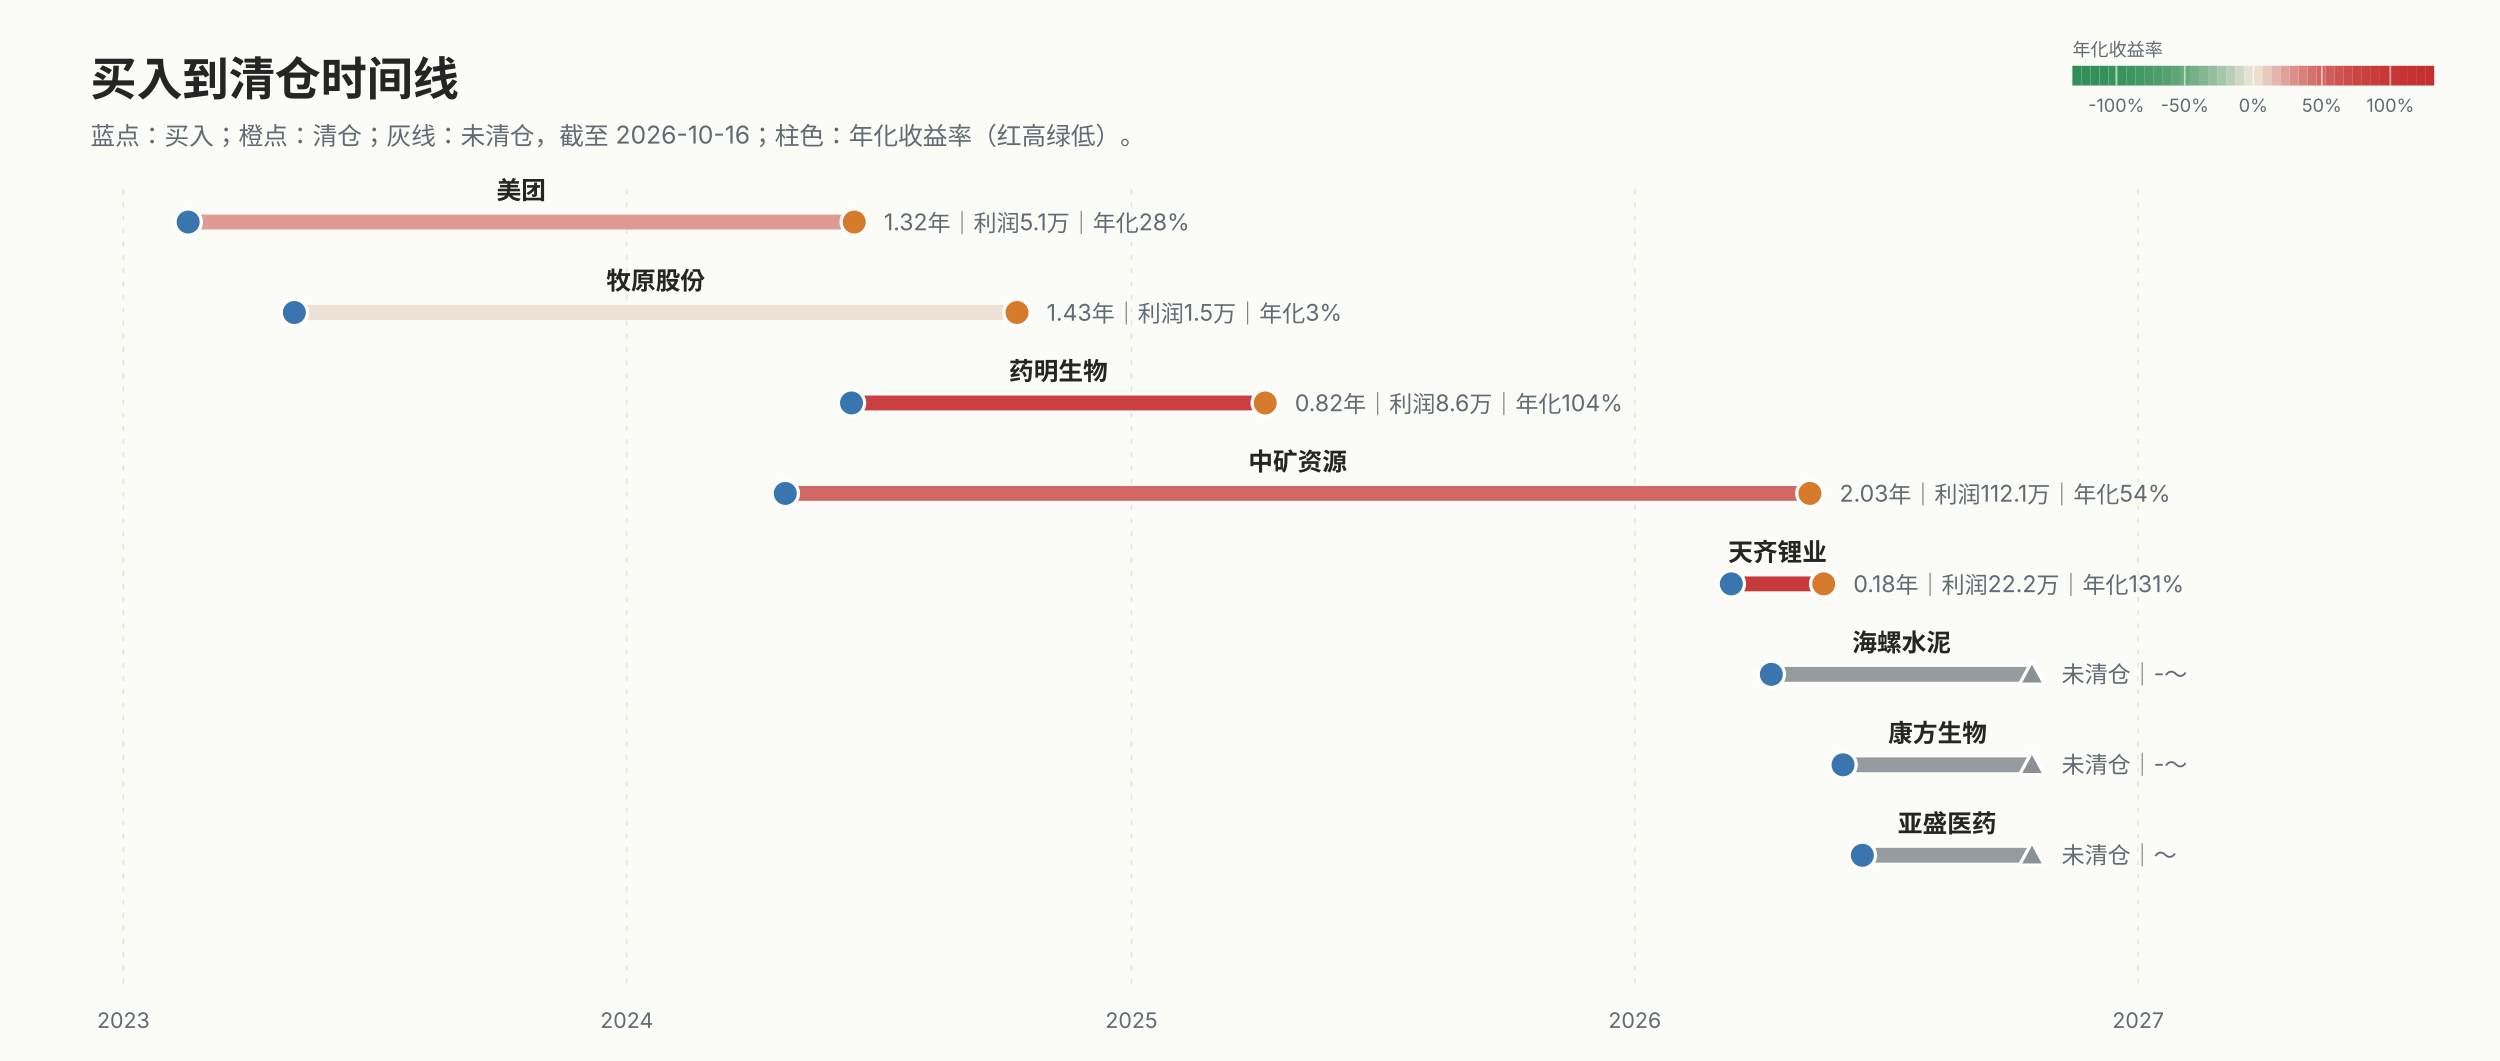
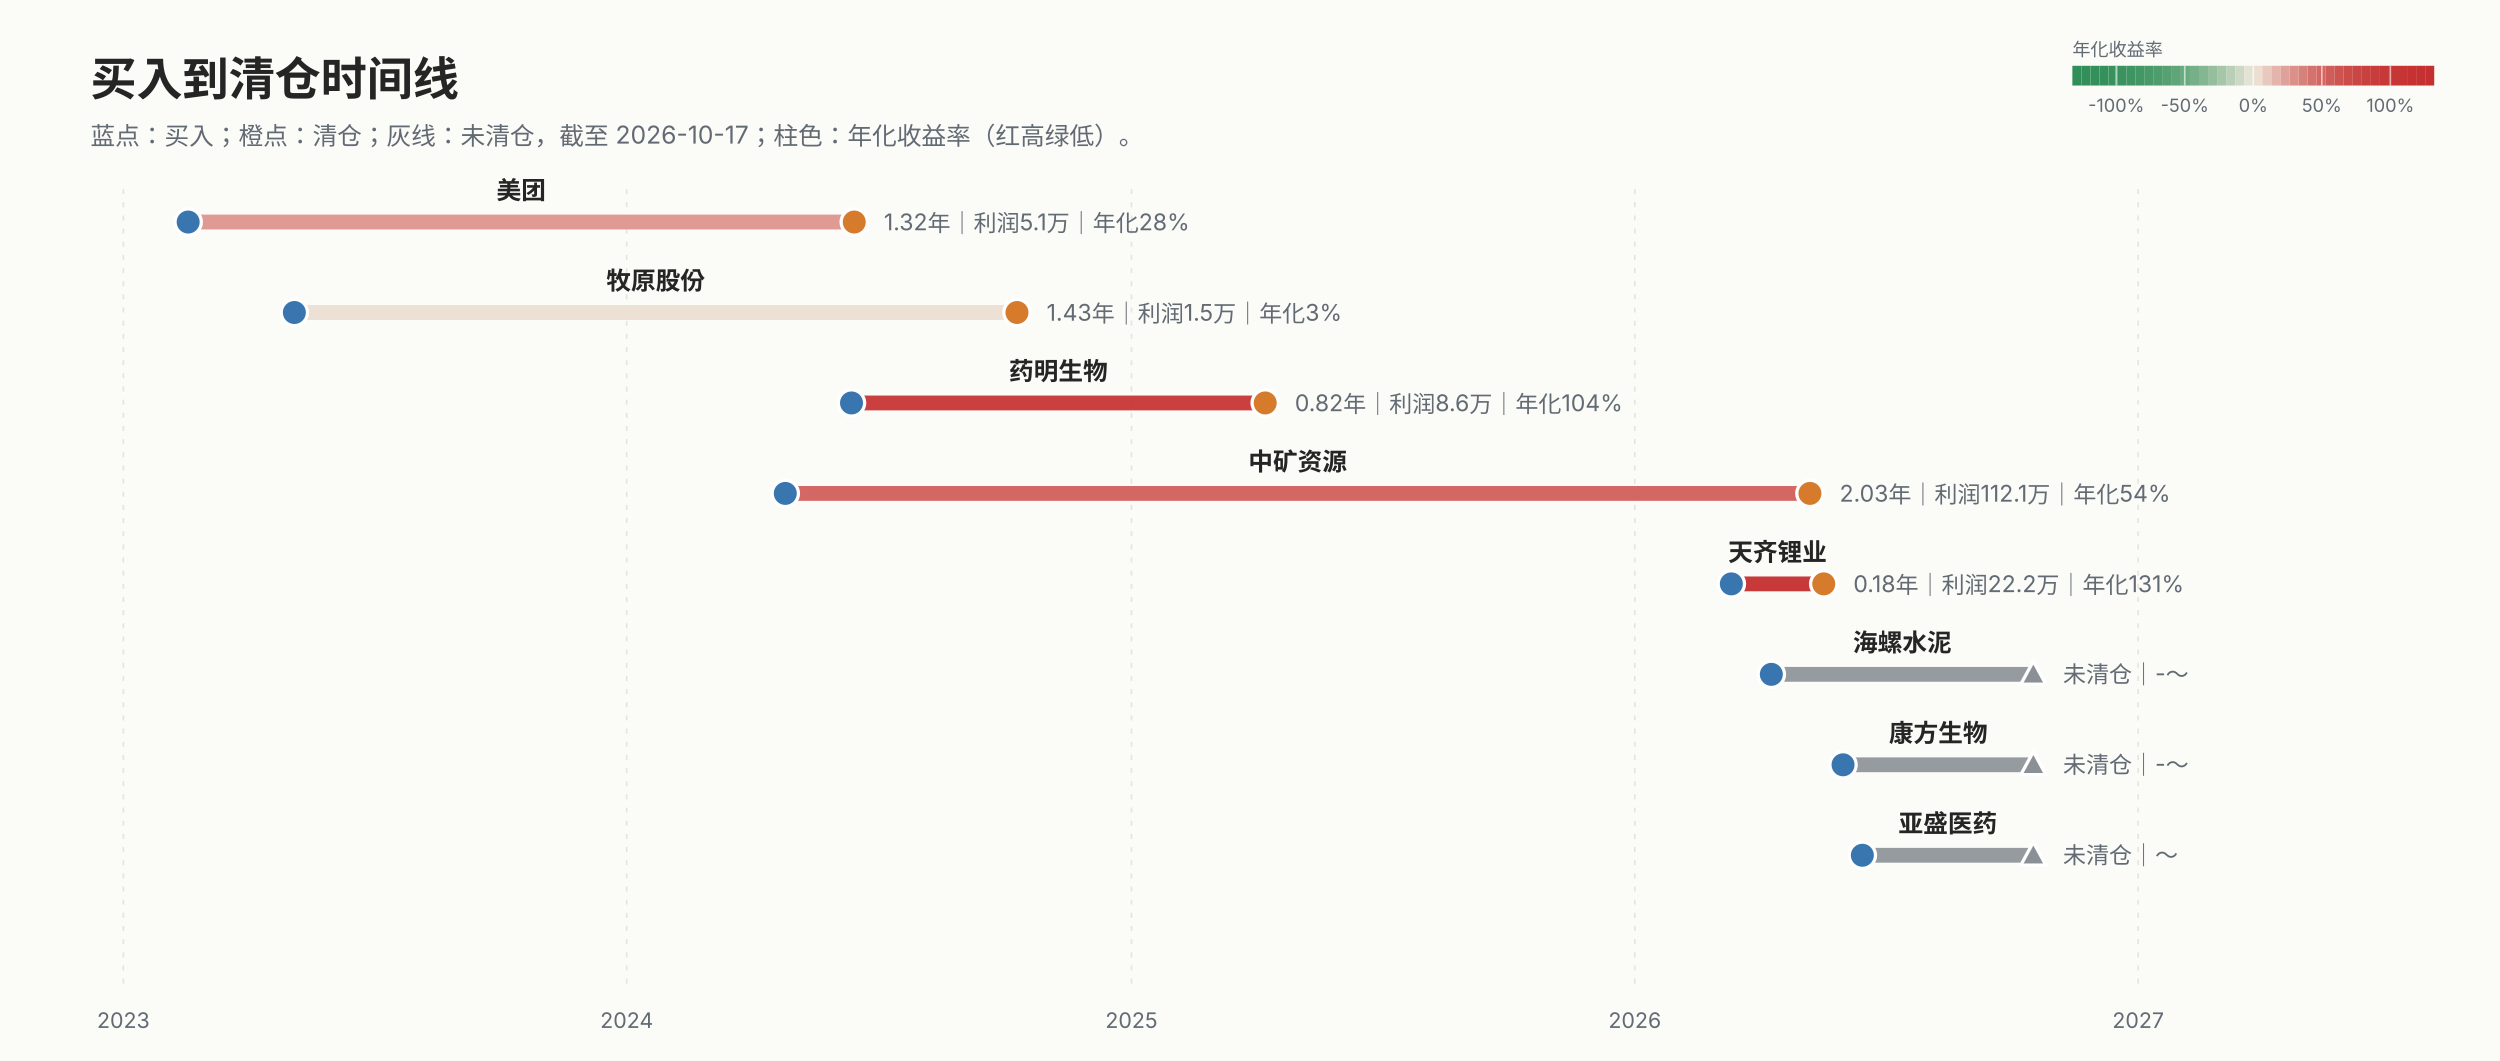
<svg xmlns="http://www.w3.org/2000/svg" width="1520" height="645" viewBox="0 0 1520 645" role="img" aria-label="买入到清仓时间线">
  <rect width="100%" height="100%" fill="#fbfbf8" />
  <style>text{font-family:"Inter","Noto Sans SC","PingFang SC","Microsoft YaHei",Arial,sans-serif;}</style>
  <text x="55" y="58" font-size="28" font-weight="700" fill="#252525">买入到清仓时间线</text>
  <g>
    <rect x="1260.00" y="40" width="5.50" height="12" fill="#308e58" />
    <rect x="1265.50" y="40" width="5.50" height="12" fill="#328f59" />
    <rect x="1271.00" y="40" width="5.50" height="12" fill="#33905a" />
    <rect x="1276.50" y="40" width="5.50" height="12" fill="#35915b" />
    <rect x="1282.00" y="40" width="5.50" height="12" fill="#37925d" />
    <rect x="1287.50" y="40" width="5.50" height="12" fill="#3a935f" />
    <rect x="1293.00" y="40" width="5.50" height="12" fill="#3e9561" />
    <rect x="1298.50" y="40" width="5.50" height="12" fill="#429764" />
    <rect x="1304.00" y="40" width="5.50" height="12" fill="#489a68" />
    <rect x="1309.50" y="40" width="5.50" height="12" fill="#4e9d6c" />
    <rect x="1315.00" y="40" width="5.50" height="12" fill="#56a072" />
    <rect x="1320.50" y="40" width="5.50" height="12" fill="#5fa578" />
    <rect x="1326.00" y="40" width="5.50" height="12" fill="#6aaa7f" />
    <rect x="1331.50" y="40" width="5.50" height="12" fill="#76b088" />
    <rect x="1337.00" y="40" width="5.50" height="12" fill="#85b692" />
    <rect x="1342.50" y="40" width="5.50" height="12" fill="#95be9d" />
    <rect x="1348.00" y="40" width="5.50" height="12" fill="#a6c6a9" />
    <rect x="1353.50" y="40" width="5.50" height="12" fill="#bacfb7" />
    <rect x="1359.00" y="40" width="5.50" height="12" fill="#ced9c5" />
    <rect x="1364.50" y="40" width="5.50" height="12" fill="#e3e3d4" />
    <rect x="1370.00" y="40" width="5.50" height="12" fill="#ecded1" />
    <rect x="1375.50" y="40" width="5.50" height="12" fill="#e7c9be" />
    <rect x="1381.00" y="40" width="5.50" height="12" fill="#e3b5ac" />
    <rect x="1386.50" y="40" width="5.50" height="12" fill="#dfa29a" />
    <rect x="1392.00" y="40" width="5.50" height="12" fill="#db918a" />
    <rect x="1397.50" y="40" width="5.50" height="12" fill="#d7817b" />
    <rect x="1403.00" y="40" width="5.50" height="12" fill="#d4736e" />
    <rect x="1408.50" y="40" width="5.50" height="12" fill="#d26763" />
    <rect x="1414.00" y="40" width="5.50" height="12" fill="#cf5d59" />
    <rect x="1419.50" y="40" width="5.50" height="12" fill="#cd5451" />
    <rect x="1425.00" y="40" width="5.50" height="12" fill="#cc4c4a" />
    <rect x="1430.50" y="40" width="5.50" height="12" fill="#ca4644" />
    <rect x="1436.00" y="40" width="5.50" height="12" fill="#c9413f" />
    <rect x="1441.50" y="40" width="5.50" height="12" fill="#c83d3b" />
    <rect x="1447.00" y="40" width="5.50" height="12" fill="#c73938" />
    <rect x="1452.50" y="40" width="5.50" height="12" fill="#c73635" />
    <rect x="1458.00" y="40" width="5.50" height="12" fill="#c63433" />
    <rect x="1463.50" y="40" width="5.50" height="12" fill="#c63231" />
    <rect x="1469.00" y="40" width="5.50" height="12" fill="#c53030" />
    <rect x="1474.50" y="40" width="5.50" height="12" fill="#c52f2f" />
    <line x1="1286.67" y1="40" x2="1286.67" y2="52" stroke="#fff" stroke-width="1" opacity=".6" />
    <text x="1286.67" y="68" font-size="11" fill="#626a73" text-anchor="middle">-100%</text>
    <line x1="1328.33" y1="40" x2="1328.33" y2="52" stroke="#fff" stroke-width="1" opacity=".6" />
    <text x="1328.33" y="68" font-size="11" fill="#626a73" text-anchor="middle">-50%</text>
    <line x1="1370.00" y1="40" x2="1370.00" y2="52" stroke="#fff" stroke-width="1" opacity=".6" />
    <text x="1370.00" y="68" font-size="11" fill="#626a73" text-anchor="middle">0%</text>
    <line x1="1411.67" y1="40" x2="1411.67" y2="52" stroke="#fff" stroke-width="1" opacity=".6" />
    <text x="1411.67" y="68" font-size="11" fill="#626a73" text-anchor="middle">50%</text>
    <line x1="1453.33" y1="40" x2="1453.33" y2="52" stroke="#fff" stroke-width="1" opacity=".6" />
    <text x="1453.33" y="68" font-size="11" fill="#626a73" text-anchor="middle">100%</text>
    <text x="1260" y="34" font-size="11" fill="#626a73">年化收益率</text>
  </g>
-   <text x="55" y="88" font-size="15" fill="#626a73">蓝点：买入；橙点：清仓；灰线：未清仓，截至 2026-10-16；柱色：年化收益率（红高绿低）。</text>
+   <text x="55" y="88" font-size="15" fill="#626a73">蓝点：买入；橙点：清仓；灰线：未清仓，截至 2026-10-17；柱色：年化收益率（红高绿低）。</text>
  <line x1="75.00" y1="115" x2="75.00" y2="600" stroke="#ddd7ce" opacity=".65" stroke-dasharray="3 5" />
  <text x="75.00" y="625" font-size="13" fill="#626a73" text-anchor="middle">2023</text>
  <line x1="381.04" y1="115" x2="381.04" y2="600" stroke="#ddd7ce" opacity=".65" stroke-dasharray="3 5" />
  <text x="381.04" y="625" font-size="13" fill="#626a73" text-anchor="middle">2024</text>
  <line x1="687.92" y1="115" x2="687.92" y2="600" stroke="#ddd7ce" opacity=".65" stroke-dasharray="3 5" />
  <text x="687.92" y="625" font-size="13" fill="#626a73" text-anchor="middle">2025</text>
  <line x1="993.96" y1="115" x2="993.96" y2="600" stroke="#ddd7ce" opacity=".65" stroke-dasharray="3 5" />
  <text x="993.96" y="625" font-size="13" fill="#626a73" text-anchor="middle">2026</text>
  <line x1="1300.00" y1="115" x2="1300.00" y2="600" stroke="#ddd7ce" opacity=".65" stroke-dasharray="3 5" />
  <text x="1300.00" y="625" font-size="13" fill="#626a73" text-anchor="middle">2027</text>
  <line x1="114.41" y1="135" x2="519.39" y2="135" stroke="#dc958e" stroke-width="9" opacity=".95" />
  <circle cx="519.39" cy="135" r="8" fill="#d67b2c" stroke="#fff" stroke-width="2" />
  <circle cx="114.41" cy="135" r="8" fill="#3976af" stroke="#fff" stroke-width="2" />
  <text x="316.90" y="121" font-size="15" font-weight="700" fill="#252525" text-anchor="middle">美团</text>
  <text x="537.39" y="140" font-size="14" fill="#626a73">1.32年｜利润5.1万｜年化28%</text>
  <line x1="178.97" y1="190" x2="618.33" y2="190" stroke="#ecded2" stroke-width="9" opacity=".95" />
  <circle cx="618.33" cy="190" r="8" fill="#d67b2c" stroke="#fff" stroke-width="2" />
  <circle cx="178.97" cy="190" r="8" fill="#3976af" stroke="#fff" stroke-width="2" />
  <text x="398.65" y="176" font-size="15" font-weight="700" fill="#252525" text-anchor="middle">牧原股份</text>
  <text x="636.33" y="195" font-size="14" fill="#626a73">1.43年｜利润1.5万｜年化3%</text>
  <line x1="517.71" y1="245" x2="769.25" y2="245" stroke="#c73535" stroke-width="9" opacity=".95" />
  <circle cx="769.25" cy="245" r="8" fill="#d67b2c" stroke="#fff" stroke-width="2" />
  <circle cx="517.71" cy="245" r="8" fill="#3976af" stroke="#fff" stroke-width="2" />
  <text x="643.48" y="231" font-size="15" font-weight="700" fill="#252525" text-anchor="middle">药明生物</text>
  <text x="787.25" y="250" font-size="14" fill="#626a73">0.82年｜利润8.6万｜年化104%</text>
  <line x1="477.46" y1="300" x2="1100.44" y2="300" stroke="#d0605c" stroke-width="9" opacity=".95" />
  <circle cx="1100.44" cy="300" r="8" fill="#d67b2c" stroke="#fff" stroke-width="2" />
  <circle cx="477.46" cy="300" r="8" fill="#3976af" stroke="#fff" stroke-width="2" />
  <text x="788.95" y="286" font-size="15" font-weight="700" fill="#252525" text-anchor="middle">中矿资源</text>
  <text x="1118.44" y="305" font-size="14" fill="#626a73">2.03年｜利润112.1万｜年化54%</text>
  <line x1="1052.65" y1="355" x2="1108.83" y2="355" stroke="#c52f2f" stroke-width="9" opacity=".95" />
  <circle cx="1108.83" cy="355" r="8" fill="#d67b2c" stroke="#fff" stroke-width="2" />
  <circle cx="1052.65" cy="355" r="8" fill="#3976af" stroke="#fff" stroke-width="2" />
  <text x="1080.74" y="341" font-size="15" font-weight="700" fill="#252525" text-anchor="middle">天齐锂业</text>
  <text x="1126.83" y="360" font-size="14" fill="#626a73">0.18年｜利润22.2万｜年化131%</text>
-   <line x1="1076.97" y1="410" x2="1235.44" y2="410" stroke="#8b9096" stroke-width="9" opacity=".9" />
-   <polygon points="1235.44,402 1227.84,416 1243.04,416" fill="#8b9096" stroke="#fff" stroke-width="2" />
+   <line x1="1076.97" y1="410" x2="1236.28" y2="410" stroke="#8b9096" stroke-width="9" opacity=".9" />
+   <polygon points="1236.28,402 1228.68,416 1243.88,416" fill="#8b9096" stroke="#fff" stroke-width="2" />
  <circle cx="1076.97" cy="410" r="8" fill="#3976af" stroke="#fff" stroke-width="2" />
-   <text x="1156.20" y="396" font-size="15" font-weight="700" fill="#252525" text-anchor="middle">海螺水泥</text>
-   <text x="1253.44" y="415" font-size="14" fill="#626a73">未清仓｜-～</text>
-   <line x1="1120.57" y1="465" x2="1235.44" y2="465" stroke="#8b9096" stroke-width="9" opacity=".9" />
-   <polygon points="1235.44,457 1227.84,471 1243.04,471" fill="#8b9096" stroke="#fff" stroke-width="2" />
+   <text x="1156.62" y="396" font-size="15" font-weight="700" fill="#252525" text-anchor="middle">海螺水泥</text>
+   <text x="1254.28" y="415" font-size="14" fill="#626a73">未清仓｜-～</text>
+   <line x1="1120.57" y1="465" x2="1236.28" y2="465" stroke="#8b9096" stroke-width="9" opacity=".9" />
+   <polygon points="1236.28,457 1228.68,471 1243.88,471" fill="#8b9096" stroke="#fff" stroke-width="2" />
  <circle cx="1120.57" cy="465" r="8" fill="#3976af" stroke="#fff" stroke-width="2" />
-   <text x="1178.00" y="451" font-size="15" font-weight="700" fill="#252525" text-anchor="middle">康方生物</text>
-   <text x="1253.44" y="470" font-size="14" fill="#626a73">未清仓｜-～</text>
-   <line x1="1132.31" y1="520" x2="1235.44" y2="520" stroke="#8b9096" stroke-width="9" opacity=".9" />
-   <polygon points="1235.44,512 1227.84,526 1243.04,526" fill="#8b9096" stroke="#fff" stroke-width="2" />
+   <text x="1178.42" y="451" font-size="15" font-weight="700" fill="#252525" text-anchor="middle">康方生物</text>
+   <text x="1254.28" y="470" font-size="14" fill="#626a73">未清仓｜-～</text>
+   <line x1="1132.31" y1="520" x2="1236.28" y2="520" stroke="#8b9096" stroke-width="9" opacity=".9" />
+   <polygon points="1236.28,512 1228.68,526 1243.88,526" fill="#8b9096" stroke="#fff" stroke-width="2" />
  <circle cx="1132.31" cy="520" r="8" fill="#3976af" stroke="#fff" stroke-width="2" />
-   <text x="1183.87" y="506" font-size="15" font-weight="700" fill="#252525" text-anchor="middle">亚盛医药</text>
-   <text x="1253.44" y="525" font-size="14" fill="#626a73">未清仓｜～</text>
+   <text x="1184.29" y="506" font-size="15" font-weight="700" fill="#252525" text-anchor="middle">亚盛医药</text>
+   <text x="1254.28" y="525" font-size="14" fill="#626a73">未清仓｜～</text>
</svg>
